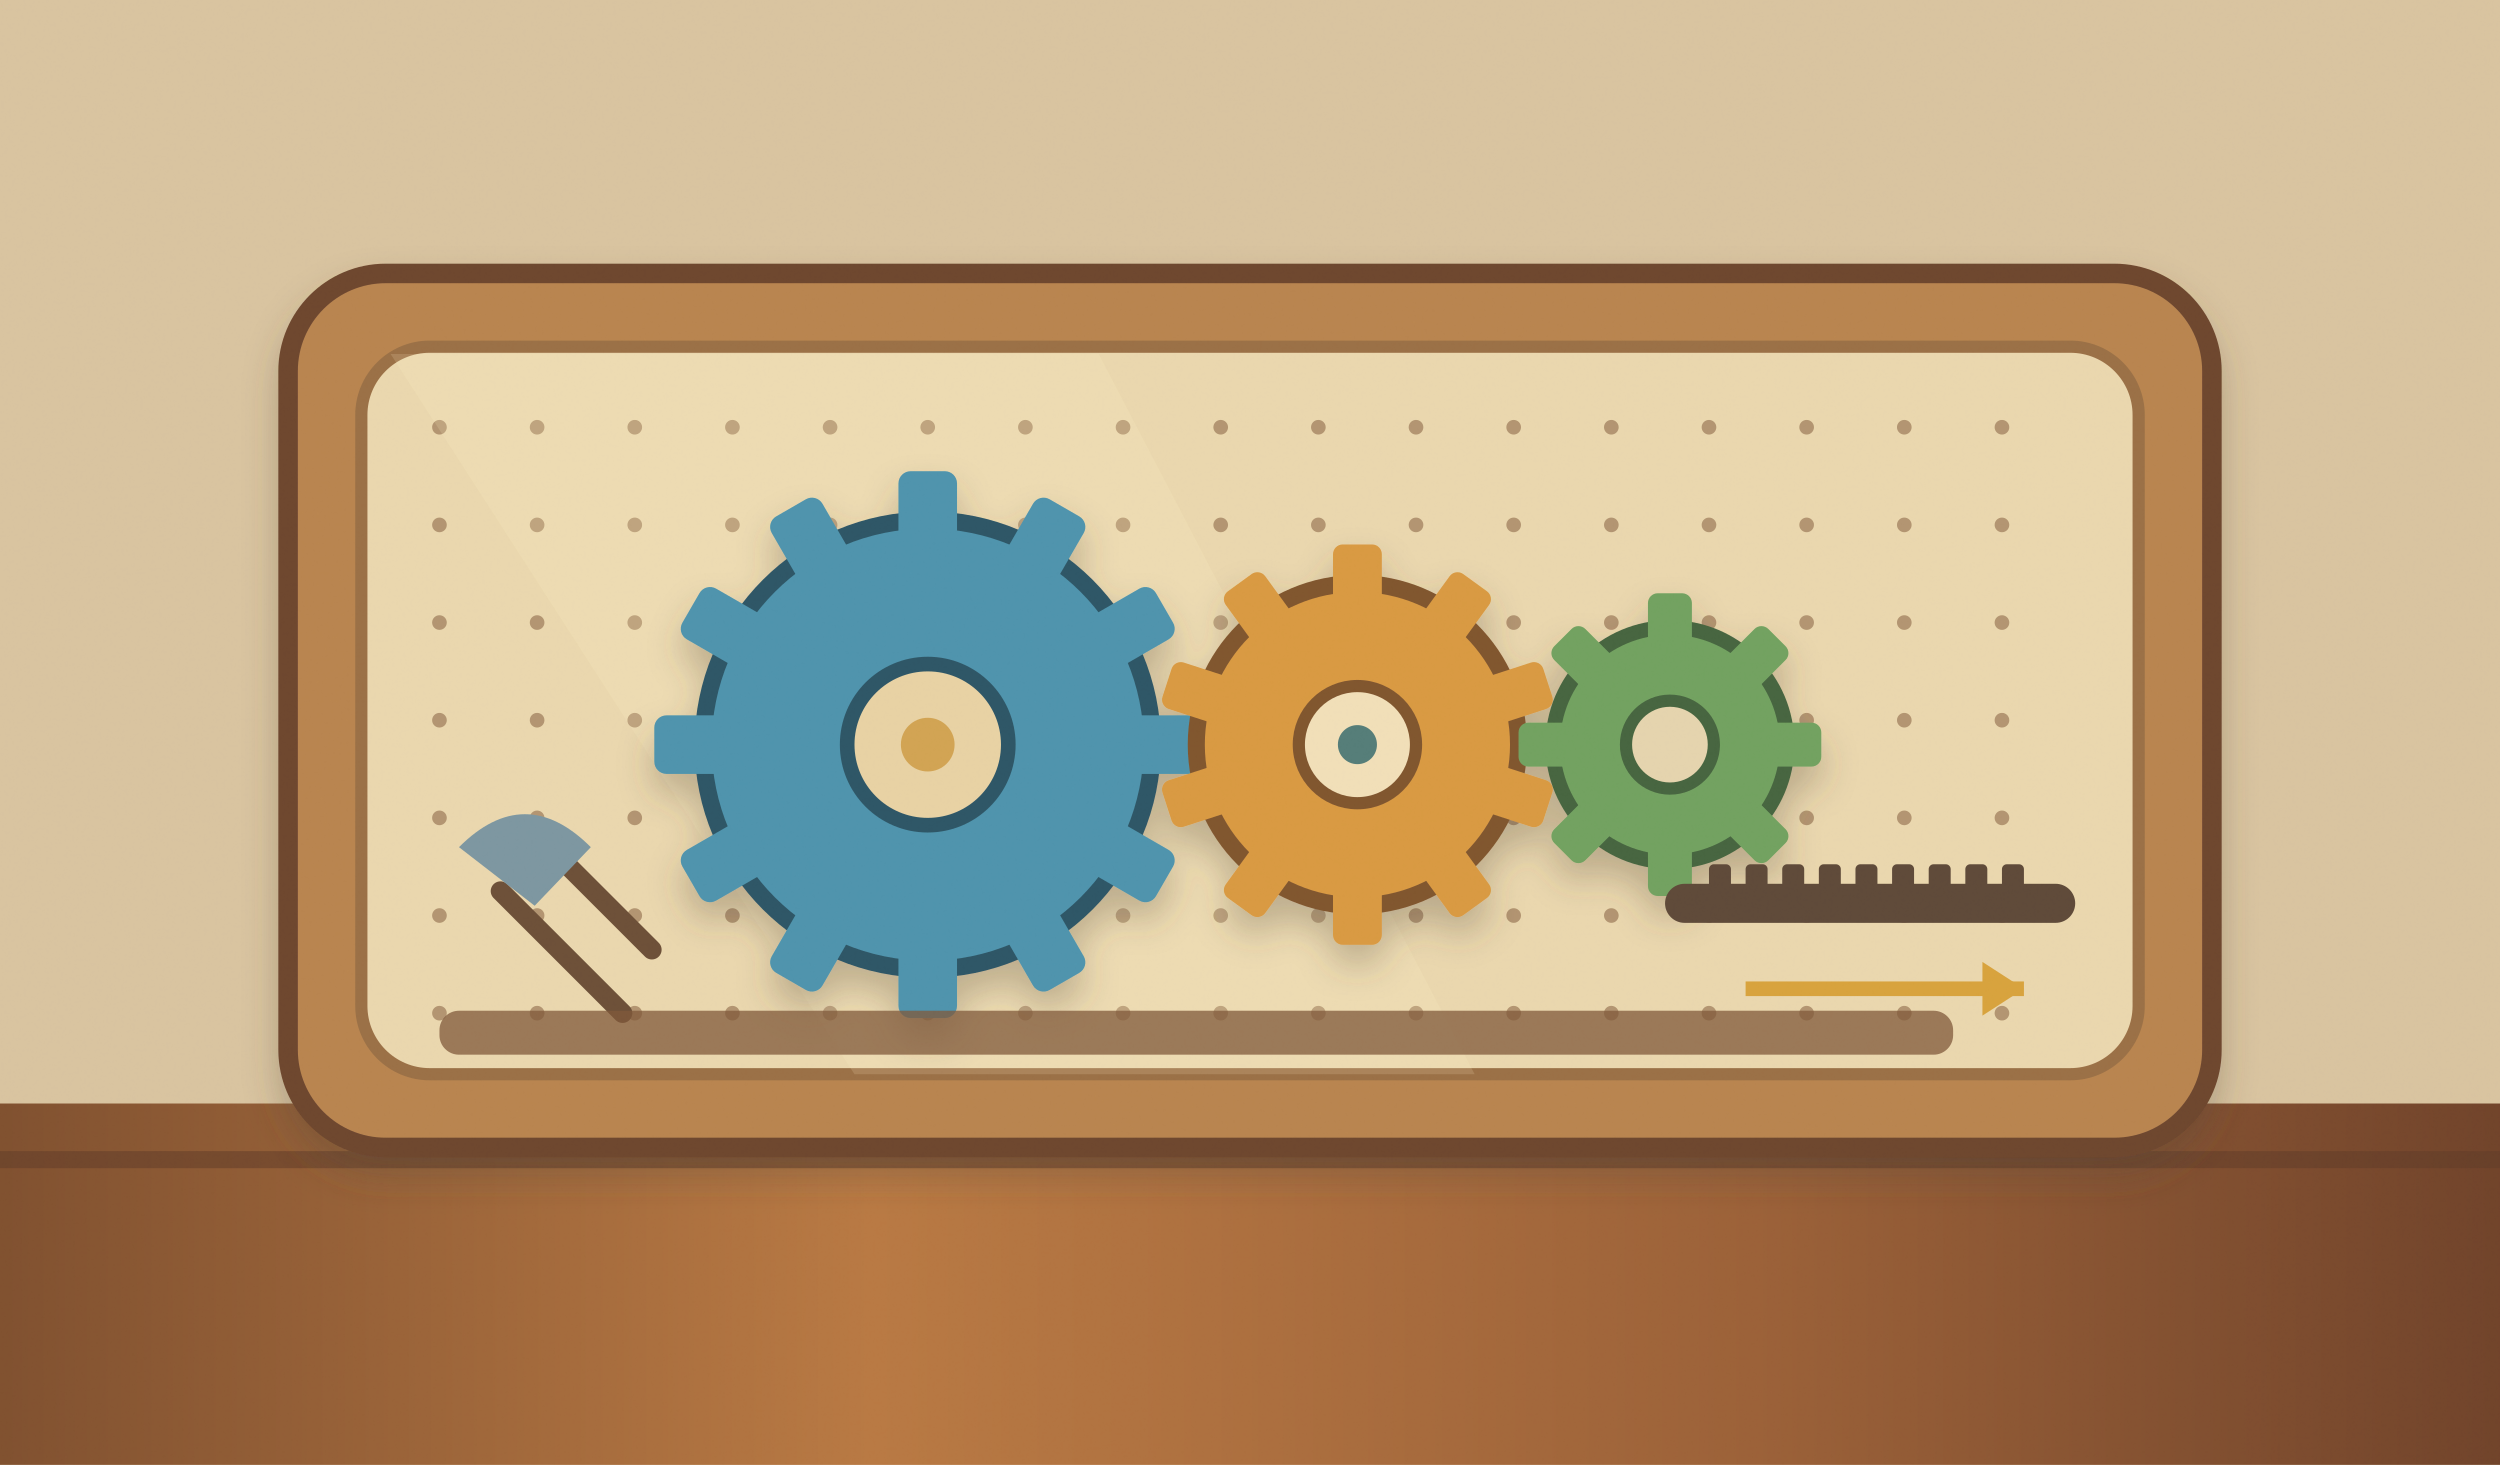
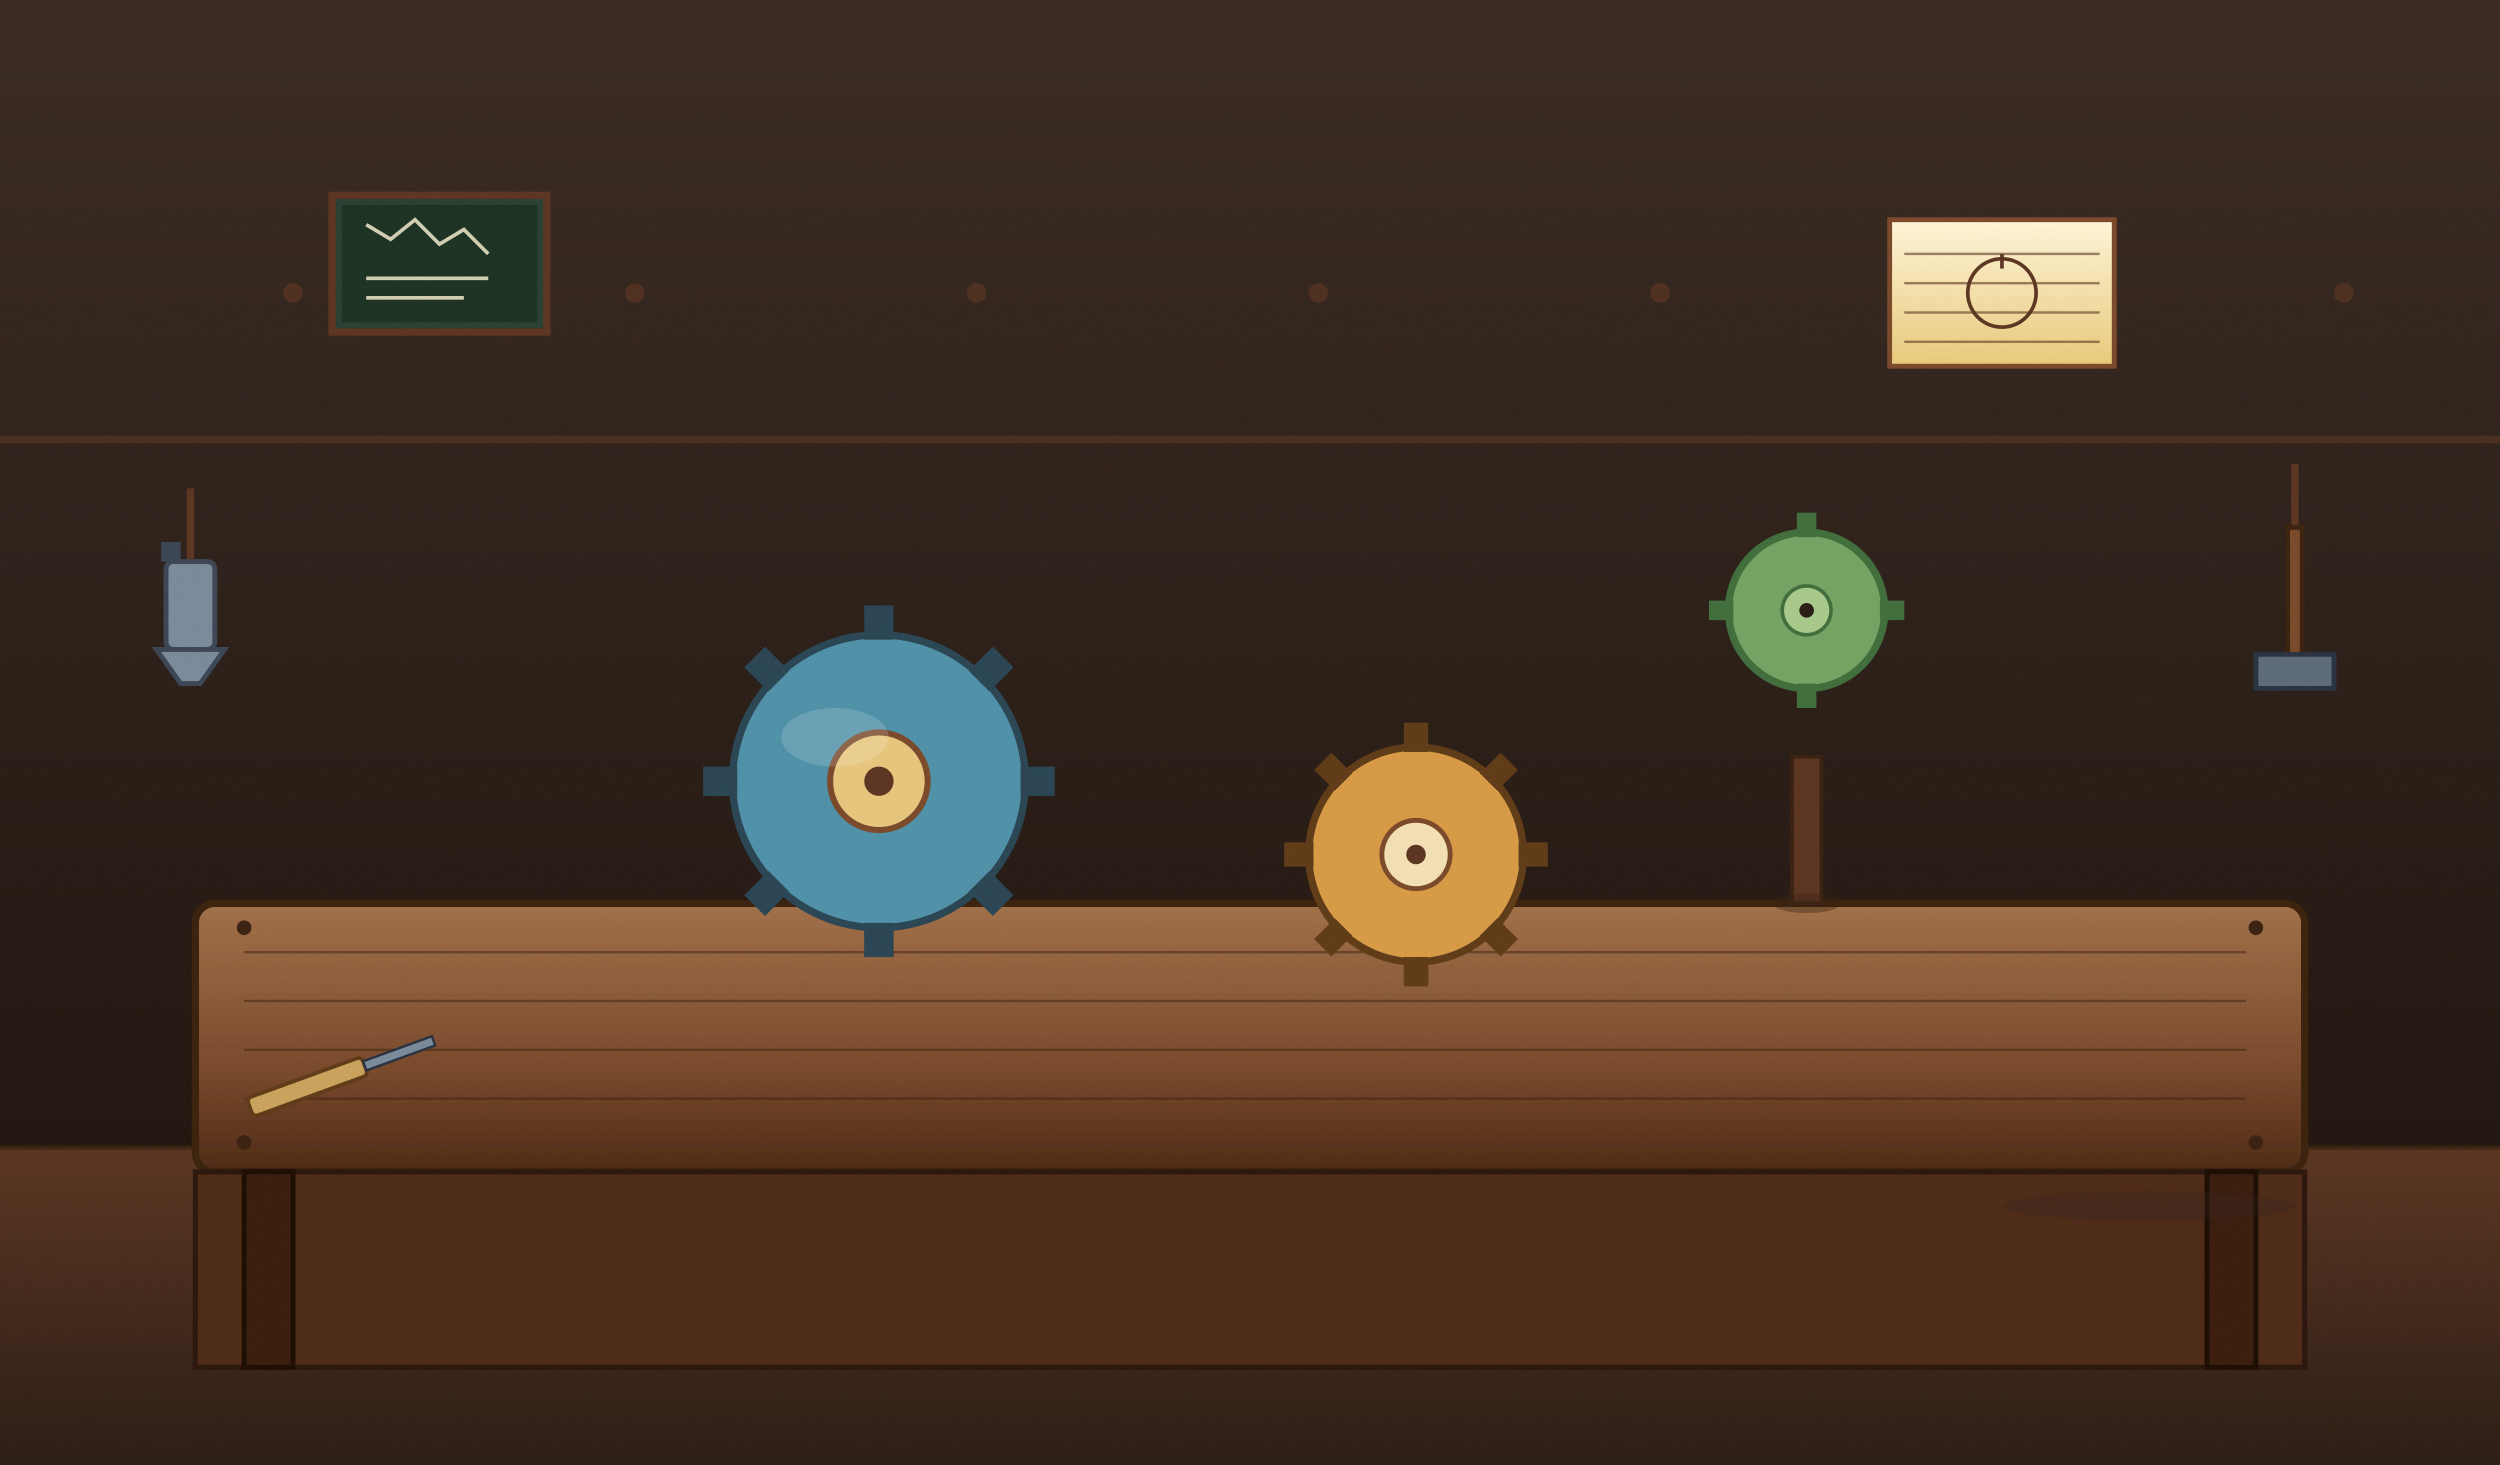
<svg xmlns="http://www.w3.org/2000/svg" width="1024" height="600" viewBox="0 0 1024 600">
  <defs>
-     <filter id="shadow" x="-30%" y="-30%" width="160%" height="170%">
-       <feGaussianBlur in="SourceAlpha" stdDeviation="7" result="b" />
-       <feOffset dy="8" result="o" />
-       <feColorMatrix in="o" type="matrix" values="0 0 0 0 .08 0 0 0 0 .06 0 0 0 0 .04 0 0 0 .30 0" />
-       <feBlend in="SourceGraphic" />
+     <filter id="softshadow" x="-20%" y="-20%" width="140%" height="160%">
+       <feGaussianBlur in="SourceAlpha" stdDeviation="6" />
+       <feOffset dy="8" />
+       <feComponentTransfer>
+         <feFuncA type="linear" slope="0.32" />
+       </feComponentTransfer>
+       <feComposite in2="SourceGraphic" operator="in" result="shadow" />
+       <feMerge>
+         <feMergeNode in="shadow" />
+         <feMergeNode in="SourceGraphic" />
+       </feMerge>
    </filter>
-     <filter id="grain">
-       <feTurbulence type="fractalNoise" baseFrequency=".65" numOctaves="2" seed="11" />
+     <filter id="tightshadow" x="-10%" y="-10%" width="120%" height="140%">
+       <feGaussianBlur in="SourceAlpha" stdDeviation="3" />
+       <feOffset dy="3" />
+       <feComponentTransfer>
+         <feFuncA type="linear" slope="0.4" />
+       </feComponentTransfer>
+       <feComposite in2="SourceGraphic" operator="in" result="shadow" />
+       <feMerge>
+         <feMergeNode in="shadow" />
+         <feMergeNode in="SourceGraphic" />
+       </feMerge>
+     </filter>
+     <filter id="paperGrain">
+       <feTurbulence type="fractalNoise" baseFrequency="0.85" numOctaves="2" seed="17" />
      <feColorMatrix type="saturate" values="0" />
      <feComponentTransfer>
-         <feFuncA type="table" tableValues="0 .035" />
+         <feFuncA type="table" tableValues="0 0.06" />
      </feComponentTransfer>
+       <feComposite in2="SourceGraphic" operator="in" />
    </filter>
-     <linearGradient id="wood" x1="0" x2="1">
-       <stop stop-color="#80502f" />
-       <stop offset=".35" stop-color="#b97943" />
-       <stop offset=".7" stop-color="#9c6138" />
-       <stop offset="1" stop-color="#70432a" />
+     <linearGradient id="benchTop" x1="0" y1="0" x2="0" y2="1">
+       <stop offset="0" stop-color="#a07048" />
+       <stop offset="0.6" stop-color="#7a4a2c" />
+       <stop offset="1" stop-color="#4e2a14" />
+     </linearGradient>
+     <linearGradient id="wall" x1="0" y1="0" x2="0" y2="1">
+       <stop offset="0" stop-color="#3a2b22" />
+       <stop offset="1" stop-color="#1a0f0a" />
+     </linearGradient>
+     <linearGradient id="floor" x1="0" y1="0" x2="0" y2="1">
+       <stop offset="0" stop-color="#5b3520" />
+       <stop offset="1" stop-color="#2a1c14" />
+     </linearGradient>
+     <linearGradient id="paper" x1="0" y1="0" x2="0" y2="1">
+       <stop offset="0" stop-color="#fff5d8" />
+       <stop offset="1" stop-color="#e8c97a" />
    </linearGradient>
  </defs>
-   <rect width="1024" height="600" fill="#d9c4a0" />
-   <rect y="452" width="1024" height="148" fill="url(#wood)" />
-   <path d="M0 475H1024" stroke="#613c28" stroke-width="7" opacity=".55" />
-   <rect x="118" y="112" width="788" height="358" rx="40" fill="#b98550" stroke="#6e472f" stroke-width="8" filter="url(#shadow)" />
-   <rect x="148" y="142" width="728" height="298" rx="28" fill="#ead7ae" stroke="#9b7046" stroke-width="5" />
-   <g fill="#8d6947" opacity=".6">
-     <circle cx="180" cy="175" r="3" />
-     <circle cx="220" cy="175" r="3" />
-     <circle cx="260" cy="175" r="3" />
-     <circle cx="300" cy="175" r="3" />
-     <circle cx="340" cy="175" r="3" />
-     <circle cx="380" cy="175" r="3" />
-     <circle cx="420" cy="175" r="3" />
-     <circle cx="460" cy="175" r="3" />
-     <circle cx="500" cy="175" r="3" />
-     <circle cx="540" cy="175" r="3" />
-     <circle cx="580" cy="175" r="3" />
-     <circle cx="620" cy="175" r="3" />
-     <circle cx="660" cy="175" r="3" />
-     <circle cx="700" cy="175" r="3" />
-     <circle cx="740" cy="175" r="3" />
-     <circle cx="780" cy="175" r="3" />
-     <circle cx="820" cy="175" r="3" />
-     <circle cx="180" cy="215" r="3" />
-     <circle cx="220" cy="215" r="3" />
-     <circle cx="260" cy="215" r="3" />
-     <circle cx="300" cy="215" r="3" />
-     <circle cx="340" cy="215" r="3" />
-     <circle cx="380" cy="215" r="3" />
-     <circle cx="420" cy="215" r="3" />
-     <circle cx="460" cy="215" r="3" />
-     <circle cx="500" cy="215" r="3" />
-     <circle cx="540" cy="215" r="3" />
-     <circle cx="580" cy="215" r="3" />
-     <circle cx="620" cy="215" r="3" />
-     <circle cx="660" cy="215" r="3" />
-     <circle cx="700" cy="215" r="3" />
-     <circle cx="740" cy="215" r="3" />
-     <circle cx="780" cy="215" r="3" />
-     <circle cx="820" cy="215" r="3" />
-     <circle cx="180" cy="255" r="3" />
-     <circle cx="220" cy="255" r="3" />
-     <circle cx="260" cy="255" r="3" />
-     <circle cx="300" cy="255" r="3" />
-     <circle cx="340" cy="255" r="3" />
-     <circle cx="380" cy="255" r="3" />
-     <circle cx="420" cy="255" r="3" />
-     <circle cx="460" cy="255" r="3" />
-     <circle cx="500" cy="255" r="3" />
-     <circle cx="540" cy="255" r="3" />
-     <circle cx="580" cy="255" r="3" />
-     <circle cx="620" cy="255" r="3" />
-     <circle cx="660" cy="255" r="3" />
-     <circle cx="700" cy="255" r="3" />
-     <circle cx="740" cy="255" r="3" />
-     <circle cx="780" cy="255" r="3" />
-     <circle cx="820" cy="255" r="3" />
-     <circle cx="180" cy="295" r="3" />
-     <circle cx="220" cy="295" r="3" />
-     <circle cx="260" cy="295" r="3" />
-     <circle cx="300" cy="295" r="3" />
-     <circle cx="340" cy="295" r="3" />
-     <circle cx="380" cy="295" r="3" />
-     <circle cx="420" cy="295" r="3" />
-     <circle cx="460" cy="295" r="3" />
-     <circle cx="500" cy="295" r="3" />
-     <circle cx="540" cy="295" r="3" />
-     <circle cx="580" cy="295" r="3" />
-     <circle cx="620" cy="295" r="3" />
-     <circle cx="660" cy="295" r="3" />
-     <circle cx="700" cy="295" r="3" />
-     <circle cx="740" cy="295" r="3" />
-     <circle cx="780" cy="295" r="3" />
-     <circle cx="820" cy="295" r="3" />
-     <circle cx="180" cy="335" r="3" />
-     <circle cx="220" cy="335" r="3" />
-     <circle cx="260" cy="335" r="3" />
-     <circle cx="300" cy="335" r="3" />
-     <circle cx="340" cy="335" r="3" />
-     <circle cx="380" cy="335" r="3" />
-     <circle cx="420" cy="335" r="3" />
-     <circle cx="460" cy="335" r="3" />
-     <circle cx="500" cy="335" r="3" />
-     <circle cx="540" cy="335" r="3" />
-     <circle cx="580" cy="335" r="3" />
-     <circle cx="620" cy="335" r="3" />
-     <circle cx="660" cy="335" r="3" />
-     <circle cx="700" cy="335" r="3" />
-     <circle cx="740" cy="335" r="3" />
-     <circle cx="780" cy="335" r="3" />
-     <circle cx="820" cy="335" r="3" />
-     <circle cx="180" cy="375" r="3" />
-     <circle cx="220" cy="375" r="3" />
-     <circle cx="260" cy="375" r="3" />
-     <circle cx="300" cy="375" r="3" />
-     <circle cx="340" cy="375" r="3" />
-     <circle cx="380" cy="375" r="3" />
-     <circle cx="420" cy="375" r="3" />
-     <circle cx="460" cy="375" r="3" />
-     <circle cx="500" cy="375" r="3" />
-     <circle cx="540" cy="375" r="3" />
-     <circle cx="580" cy="375" r="3" />
-     <circle cx="620" cy="375" r="3" />
-     <circle cx="660" cy="375" r="3" />
-     <circle cx="700" cy="375" r="3" />
-     <circle cx="740" cy="375" r="3" />
-     <circle cx="780" cy="375" r="3" />
-     <circle cx="820" cy="375" r="3" />
-     <circle cx="180" cy="415" r="3" />
-     <circle cx="220" cy="415" r="3" />
-     <circle cx="260" cy="415" r="3" />
-     <circle cx="300" cy="415" r="3" />
-     <circle cx="340" cy="415" r="3" />
-     <circle cx="380" cy="415" r="3" />
-     <circle cx="420" cy="415" r="3" />
-     <circle cx="460" cy="415" r="3" />
-     <circle cx="500" cy="415" r="3" />
-     <circle cx="540" cy="415" r="3" />
-     <circle cx="580" cy="415" r="3" />
-     <circle cx="620" cy="415" r="3" />
-     <circle cx="660" cy="415" r="3" />
-     <circle cx="700" cy="415" r="3" />
-     <circle cx="740" cy="415" r="3" />
-     <circle cx="780" cy="415" r="3" />
-     <circle cx="820" cy="415" r="3" />
+   <rect width="1024" height="600" fill="url(#wall)" />
+   <line x1="0" y1="180" x2="1024" y2="180" stroke="#5b3520" stroke-width="3" opacity="0.6" />
+   <g fill="#5b3520" opacity="0.7">
+     <circle cx="120" cy="120" r="4" />
+     <circle cx="260" cy="120" r="4" />
+     <circle cx="400" cy="120" r="4" />
+     <circle cx="540" cy="120" r="4" />
+     <circle cx="680" cy="120" r="4" />
+     <circle cx="820" cy="120" r="4" />
+     <circle cx="960" cy="120" r="4" />
  </g>
-   <path d="M160 145L450 145L604 440L350 440Z" fill="#fff5c4" opacity=".16" />
-   <g filter="url(#shadow)">
-     <g transform="translate(380 305)">
-       <circle r="92" fill="#4f94ad" stroke="#2e5666" stroke-width="7" />
-       <g fill="#4f94ad">
-         <rect x="-12" y="-112" width="24" height="34" rx="5" transform="rotate(0)" />
-         <rect x="-12" y="-112" width="24" height="34" rx="5" transform="rotate(30)" />
-         <rect x="-12" y="-112" width="24" height="34" rx="5" transform="rotate(60)" />
-         <rect x="-12" y="-112" width="24" height="34" rx="5" transform="rotate(90)" />
-         <rect x="-12" y="-112" width="24" height="34" rx="5" transform="rotate(120)" />
-         <rect x="-12" y="-112" width="24" height="34" rx="5" transform="rotate(150)" />
-         <rect x="-12" y="-112" width="24" height="34" rx="5" transform="rotate(180)" />
-         <rect x="-12" y="-112" width="24" height="34" rx="5" transform="rotate(210)" />
-         <rect x="-12" y="-112" width="24" height="34" rx="5" transform="rotate(240)" />
-         <rect x="-12" y="-112" width="24" height="34" rx="5" transform="rotate(270)" />
-         <rect x="-12" y="-112" width="24" height="34" rx="5" transform="rotate(300)" />
-         <rect x="-12" y="-112" width="24" height="34" rx="5" transform="rotate(330)" />
-       </g>
-       <circle r="33" fill="#e8d2a4" stroke="#2e5666" stroke-width="6" />
-       <circle r="11" fill="#d2a453" />
+   <g transform="translate(78 230)" filter="url(#tightshadow)">
+     <line x1="0" y1="-30" x2="0" y2="0" stroke="#5b3520" stroke-width="3" />
+     <rect x="-10" y="0" width="20" height="36" rx="3" fill="#7a8a9a" stroke="#3a4452" stroke-width="2" />
+     <path d="M-12 0 L-12 -8 L-4 -8 L-4 0Z" fill="#3a4452" />
+     <path d="M-14 36 L-4 50 L4 50 L14 36Z" fill="#7a8a9a" stroke="#3a4452" stroke-width="2" />
+   </g>
+   <g transform="translate(940 220)" filter="url(#tightshadow)">
+     <line x1="0" y1="-30" x2="0" y2="-4" stroke="#5b3520" stroke-width="3" />
+     <rect x="-3" y="-4" width="6" height="56" fill="#7a4a2c" stroke="#3a2110" stroke-width="2" />
+     <rect x="-16" y="48" width="32" height="14" fill="#5b6a7a" stroke="#2a3340" stroke-width="2" />
+   </g>
+   <g transform="translate(820 90)" filter="url(#tightshadow)">
+     <rect x="-46" y="0" width="92" height="60" fill="url(#paper)" stroke="#7a4a2c" stroke-width="2" />
+     <g stroke="#5b3520" stroke-width="1" fill="none" opacity="0.6">
+       <line x1="-40" y1="14" x2="40" y2="14" />
+       <line x1="-40" y1="26" x2="40" y2="26" />
+       <line x1="-40" y1="38" x2="40" y2="38" />
+       <line x1="-40" y1="50" x2="40" y2="50" />
    </g>
-     <g transform="translate(556 305)">
-       <circle r="66" fill="#d99a43" stroke="#81562f" stroke-width="7" />
-       <g fill="#d99a43">
-         <rect x="-10" y="-82" width="20" height="28" rx="4" transform="rotate(0)" />
-         <rect x="-10" y="-82" width="20" height="28" rx="4" transform="rotate(36)" />
-         <rect x="-10" y="-82" width="20" height="28" rx="4" transform="rotate(72)" />
-         <rect x="-10" y="-82" width="20" height="28" rx="4" transform="rotate(108)" />
-         <rect x="-10" y="-82" width="20" height="28" rx="4" transform="rotate(144)" />
-         <rect x="-10" y="-82" width="20" height="28" rx="4" transform="rotate(180)" />
-         <rect x="-10" y="-82" width="20" height="28" rx="4" transform="rotate(216)" />
-         <rect x="-10" y="-82" width="20" height="28" rx="4" transform="rotate(252)" />
-         <rect x="-10" y="-82" width="20" height="28" rx="4" transform="rotate(288)" />
-         <rect x="-10" y="-82" width="20" height="28" rx="4" transform="rotate(324)" />
-       </g>
-       <circle r="24" fill="#f1dfb8" stroke="#81562f" stroke-width="5" />
-       <circle r="8" fill="#557d78" />
-     </g>
-     <g transform="translate(684 305)">
-       <circle r="48" fill="#72a261" stroke="#47653f" stroke-width="6" />
-       <g fill="#72a261">
-         <rect x="-9" y="-62" width="18" height="24" rx="4" transform="rotate(0)" />
-         <rect x="-9" y="-62" width="18" height="24" rx="4" transform="rotate(45)" />
-         <rect x="-9" y="-62" width="18" height="24" rx="4" transform="rotate(90)" />
-         <rect x="-9" y="-62" width="18" height="24" rx="4" transform="rotate(135)" />
-         <rect x="-9" y="-62" width="18" height="24" rx="4" transform="rotate(180)" />
-         <rect x="-9" y="-62" width="18" height="24" rx="4" transform="rotate(225)" />
-         <rect x="-9" y="-62" width="18" height="24" rx="4" transform="rotate(270)" />
-         <rect x="-9" y="-62" width="18" height="24" rx="4" transform="rotate(315)" />
-       </g>
-       <circle r="18" fill="#e5d4ae" stroke="#47653f" stroke-width="5" />
+     <g stroke="#5b3520" stroke-width="1.5" fill="none">
+       <circle cx="0" cy="30" r="14" />
+       <line x1="0" y1="20" x2="0" y2="14" />
    </g>
  </g>
-   <path d="M690 370H842" stroke="#5f4a39" stroke-width="16" stroke-linecap="round" />
-   <g fill="#5f4a39">
-     <rect x="700" y="354" width="9" height="16" rx="2" />
-     <rect x="715" y="354" width="9" height="16" rx="2" />
-     <rect x="730" y="354" width="9" height="16" rx="2" />
-     <rect x="745" y="354" width="9" height="16" rx="2" />
-     <rect x="760" y="354" width="9" height="16" rx="2" />
-     <rect x="775" y="354" width="9" height="16" rx="2" />
-     <rect x="790" y="354" width="9" height="16" rx="2" />
-     <rect x="805" y="354" width="9" height="16" rx="2" />
-     <rect x="820" y="354" width="9" height="16" rx="2" />
+   <g transform="translate(180 80)" filter="url(#tightshadow)">
+     <rect x="-44" y="0" width="88" height="56" fill="#2a4030" stroke="#5b3520" stroke-width="3" />
+     <rect x="-40" y="4" width="80" height="48" fill="#1a3020" />
+     <g stroke="#fff5d8" stroke-width="1.5" fill="none" opacity="0.8">
+       <path d="M-30 12 L-20 18 L-10 10 L0 20 L10 14 L20 24" />
+       <line x1="-30" y1="34" x2="20" y2="34" />
+       <line x1="-30" y1="42" x2="10" y2="42" />
+     </g>
  </g>
-   <path d="M715 405H829" stroke="#d8a33d" stroke-width="6" />
-   <path d="M829 405L812 394V416Z" fill="#d8a33d" />
-   <g stroke="#6d5038" stroke-width="8" stroke-linecap="round">
-     <path d="M205 365L255 415" />
-     <path d="M228 350L267 389" />
+   <path d="M0 470 H1024 V600 H0Z" fill="url(#floor)" />
+   <path d="M0 470 H1024" stroke="#3a2110" stroke-width="2" opacity="0.7" />
+   <ellipse cx="512" cy="478" rx="380" ry="10" fill="#0a0500" opacity="0.5" />
+   <g filter="url(#softshadow)">
+     <rect x="80" y="370" width="864" height="110" rx="8" fill="url(#benchTop)" stroke="#3a2110" stroke-width="3" />
+     <g stroke="#3a2110" stroke-width="1" opacity="0.5">
+       <line x1="100" y1="390" x2="920" y2="390" />
+       <line x1="100" y1="410" x2="920" y2="410" />
+       <line x1="100" y1="430" x2="920" y2="430" />
+       <line x1="100" y1="450" x2="920" y2="450" />
+     </g>
+     <rect x="80" y="480" width="864" height="80" fill="#4e2a14" stroke="#2a1408" stroke-width="2" />
+     <rect x="100" y="480" width="20" height="80" fill="#3a1f0c" stroke="#1a0a04" stroke-width="2" />
+     <rect x="904" y="480" width="20" height="80" fill="#3a1f0c" stroke="#1a0a04" stroke-width="2" />
  </g>
-   <path d="M188 347Q215 320 242 347L219 371Z" fill="#7d97a1" />
-   <rect x="180" y="414" width="620" height="18" rx="8" fill="#80583a" opacity=".75" />
-   <rect width="1024" height="600" filter="url(#grain)" opacity=".28" pointer-events="none" />
+   <g transform="translate(360 320)" filter="url(#softshadow)">
+     <g>
+       <circle r="60" fill="#4f91a8" stroke="#2a4452" stroke-width="3" />
+       <g fill="#2a4452">
+         <rect x="-6" y="-72" width="12" height="14" />
+         <rect x="-6" y="58" width="12" height="14" />
+         <rect x="-72" y="-6" width="14" height="12" />
+         <rect x="58" y="-6" width="14" height="12" />
+       </g>
+       <g fill="#2a4452" transform="rotate(45)">
+         <rect x="-6" y="-72" width="12" height="14" />
+         <rect x="-6" y="58" width="12" height="14" />
+         <rect x="-72" y="-6" width="14" height="12" />
+         <rect x="58" y="-6" width="14" height="12" />
+       </g>
+       <circle r="20" fill="#e7c57c" stroke="#7a4a2c" stroke-width="2.5" />
+       <circle r="6" fill="#5b3520" />
+       <ellipse cx="-18" cy="-18" rx="22" ry="12" fill="#fff" opacity="0.15" />
+     </g>
+   </g>
+   <g transform="translate(580 350)" filter="url(#softshadow)">
+     <g>
+       <circle r="44" fill="#d79a44" stroke="#5e3a14" stroke-width="3" />
+       <g fill="#5e3a14">
+         <rect x="-5" y="-54" width="10" height="12" />
+         <rect x="-5" y="42" width="10" height="12" />
+         <rect x="-54" y="-5" width="12" height="10" />
+         <rect x="42" y="-5" width="12" height="10" />
+       </g>
+       <g fill="#5e3a14" transform="rotate(45)">
+         <rect x="-5" y="-54" width="10" height="12" />
+         <rect x="-5" y="42" width="10" height="12" />
+         <rect x="-54" y="-5" width="12" height="10" />
+         <rect x="42" y="-5" width="12" height="10" />
+       </g>
+       <circle r="14" fill="#f3dfb4" stroke="#7a4a2c" stroke-width="2" />
+       <circle r="4" fill="#5b3520" />
+     </g>
+   </g>
+   <g transform="translate(740 250)" filter="url(#softshadow)">
+     <g>
+       <circle r="32" fill="#74a363" stroke="#3f6e3a" stroke-width="3" />
+       <g fill="#3f6e3a">
+         <rect x="-4" y="-40" width="8" height="10" />
+         <rect x="-4" y="30" width="8" height="10" />
+         <rect x="-40" y="-4" width="10" height="8" />
+         <rect x="30" y="-4" width="10" height="8" />
+       </g>
+       <circle r="10" fill="#a8c98a" stroke="#3f6e3a" stroke-width="1.5" />
+       <circle r="3" fill="#2a1c14" />
+     </g>
+   </g>
+   <g transform="translate(740 320)">
+     <rect x="-6" y="-10" width="12" height="60" fill="#5b3520" stroke="#3a2110" stroke-width="1.5" />
+     <ellipse cx="0" cy="50" rx="14" ry="4" fill="#3a2110" opacity="0.4" />
+   </g>
+   <g fill="#3a2110">
+     <circle cx="100" cy="380" r="3" />
+     <circle cx="924" cy="380" r="3" />
+     <circle cx="100" cy="468" r="3" />
+     <circle cx="924" cy="468" r="3" />
+   </g>
+   <g transform="translate(140 440)" filter="url(#tightshadow)">
+     <g transform="rotate(-20)">
+       <rect x="-40" y="-4" width="50" height="8" rx="2" fill="#c9a25c" stroke="#5e3a14" stroke-width="1.5" />
+       <rect x="10" y="-2" width="30" height="4" fill="#7a8a9a" stroke="#2a3340" stroke-width="1" />
+     </g>
+   </g>
+   <g transform="translate(880 430)" filter="url(#softshadow)">
+     <ellipse cx="0" cy="64" rx="60" ry="6" fill="#2a1c14" opacity="0.25" />
+   </g>
+   <rect width="1024" height="600" filter="url(#paperGrain)" opacity="0.45" pointer-events="none" />
</svg>
